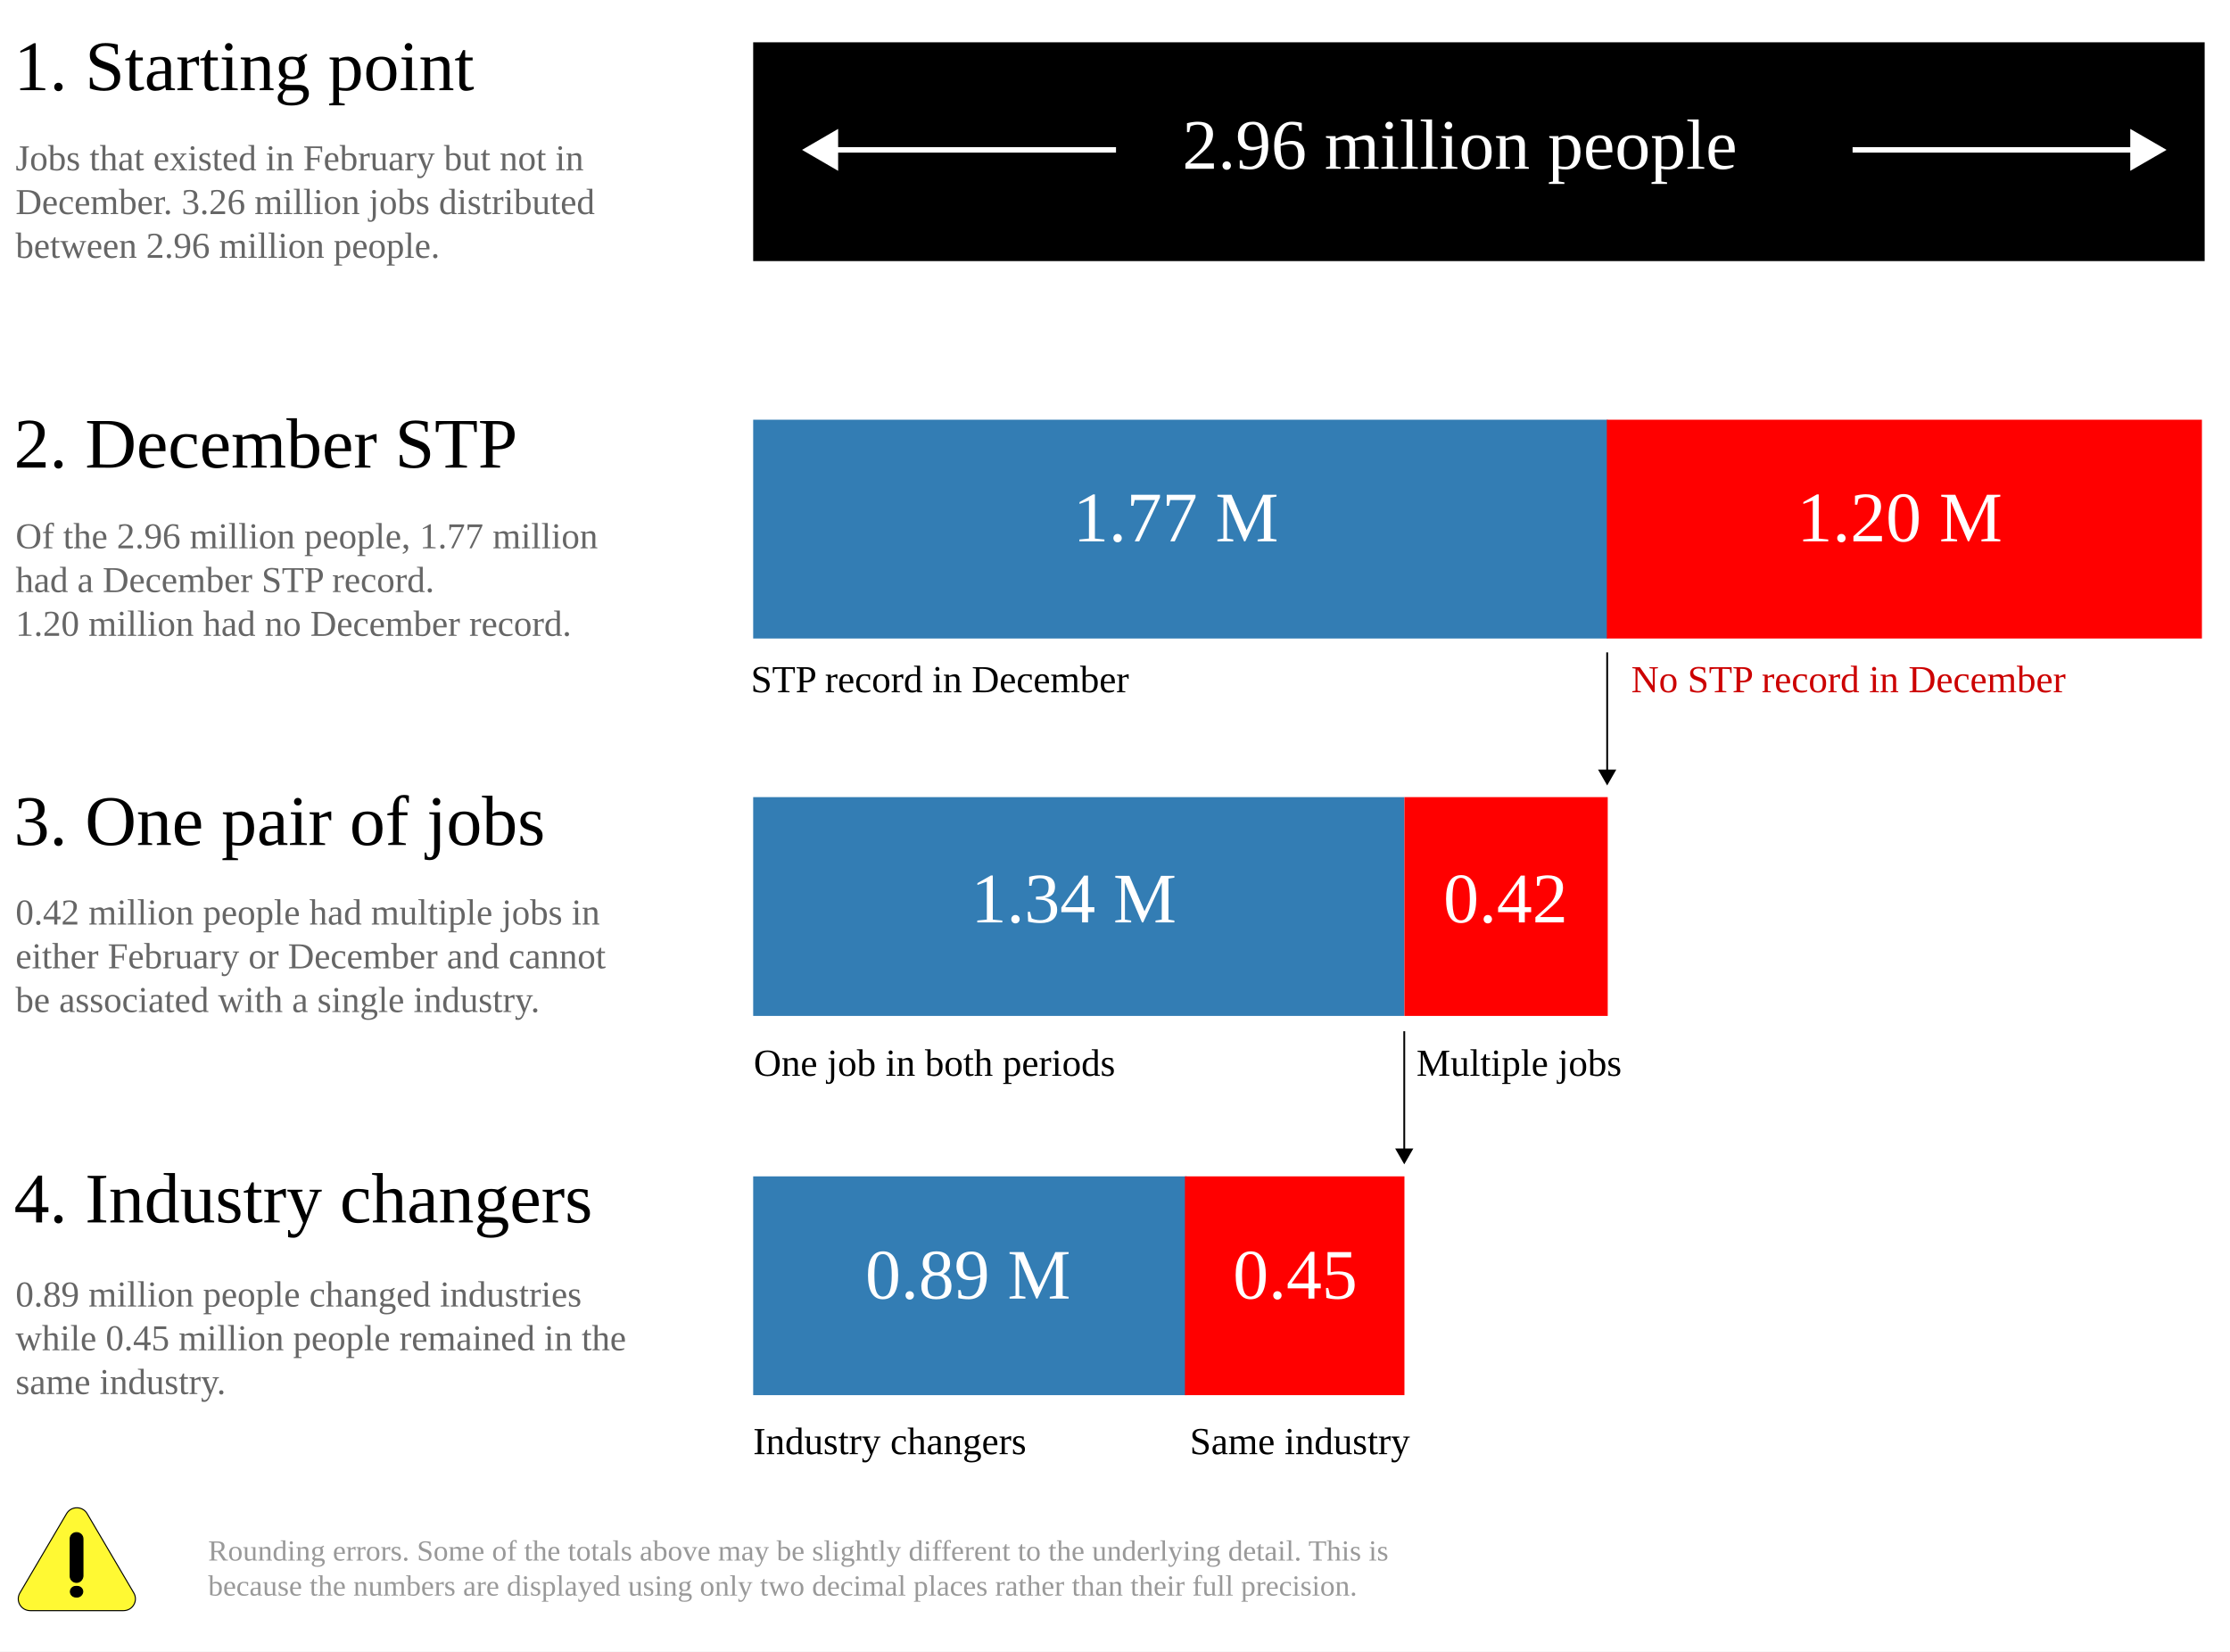
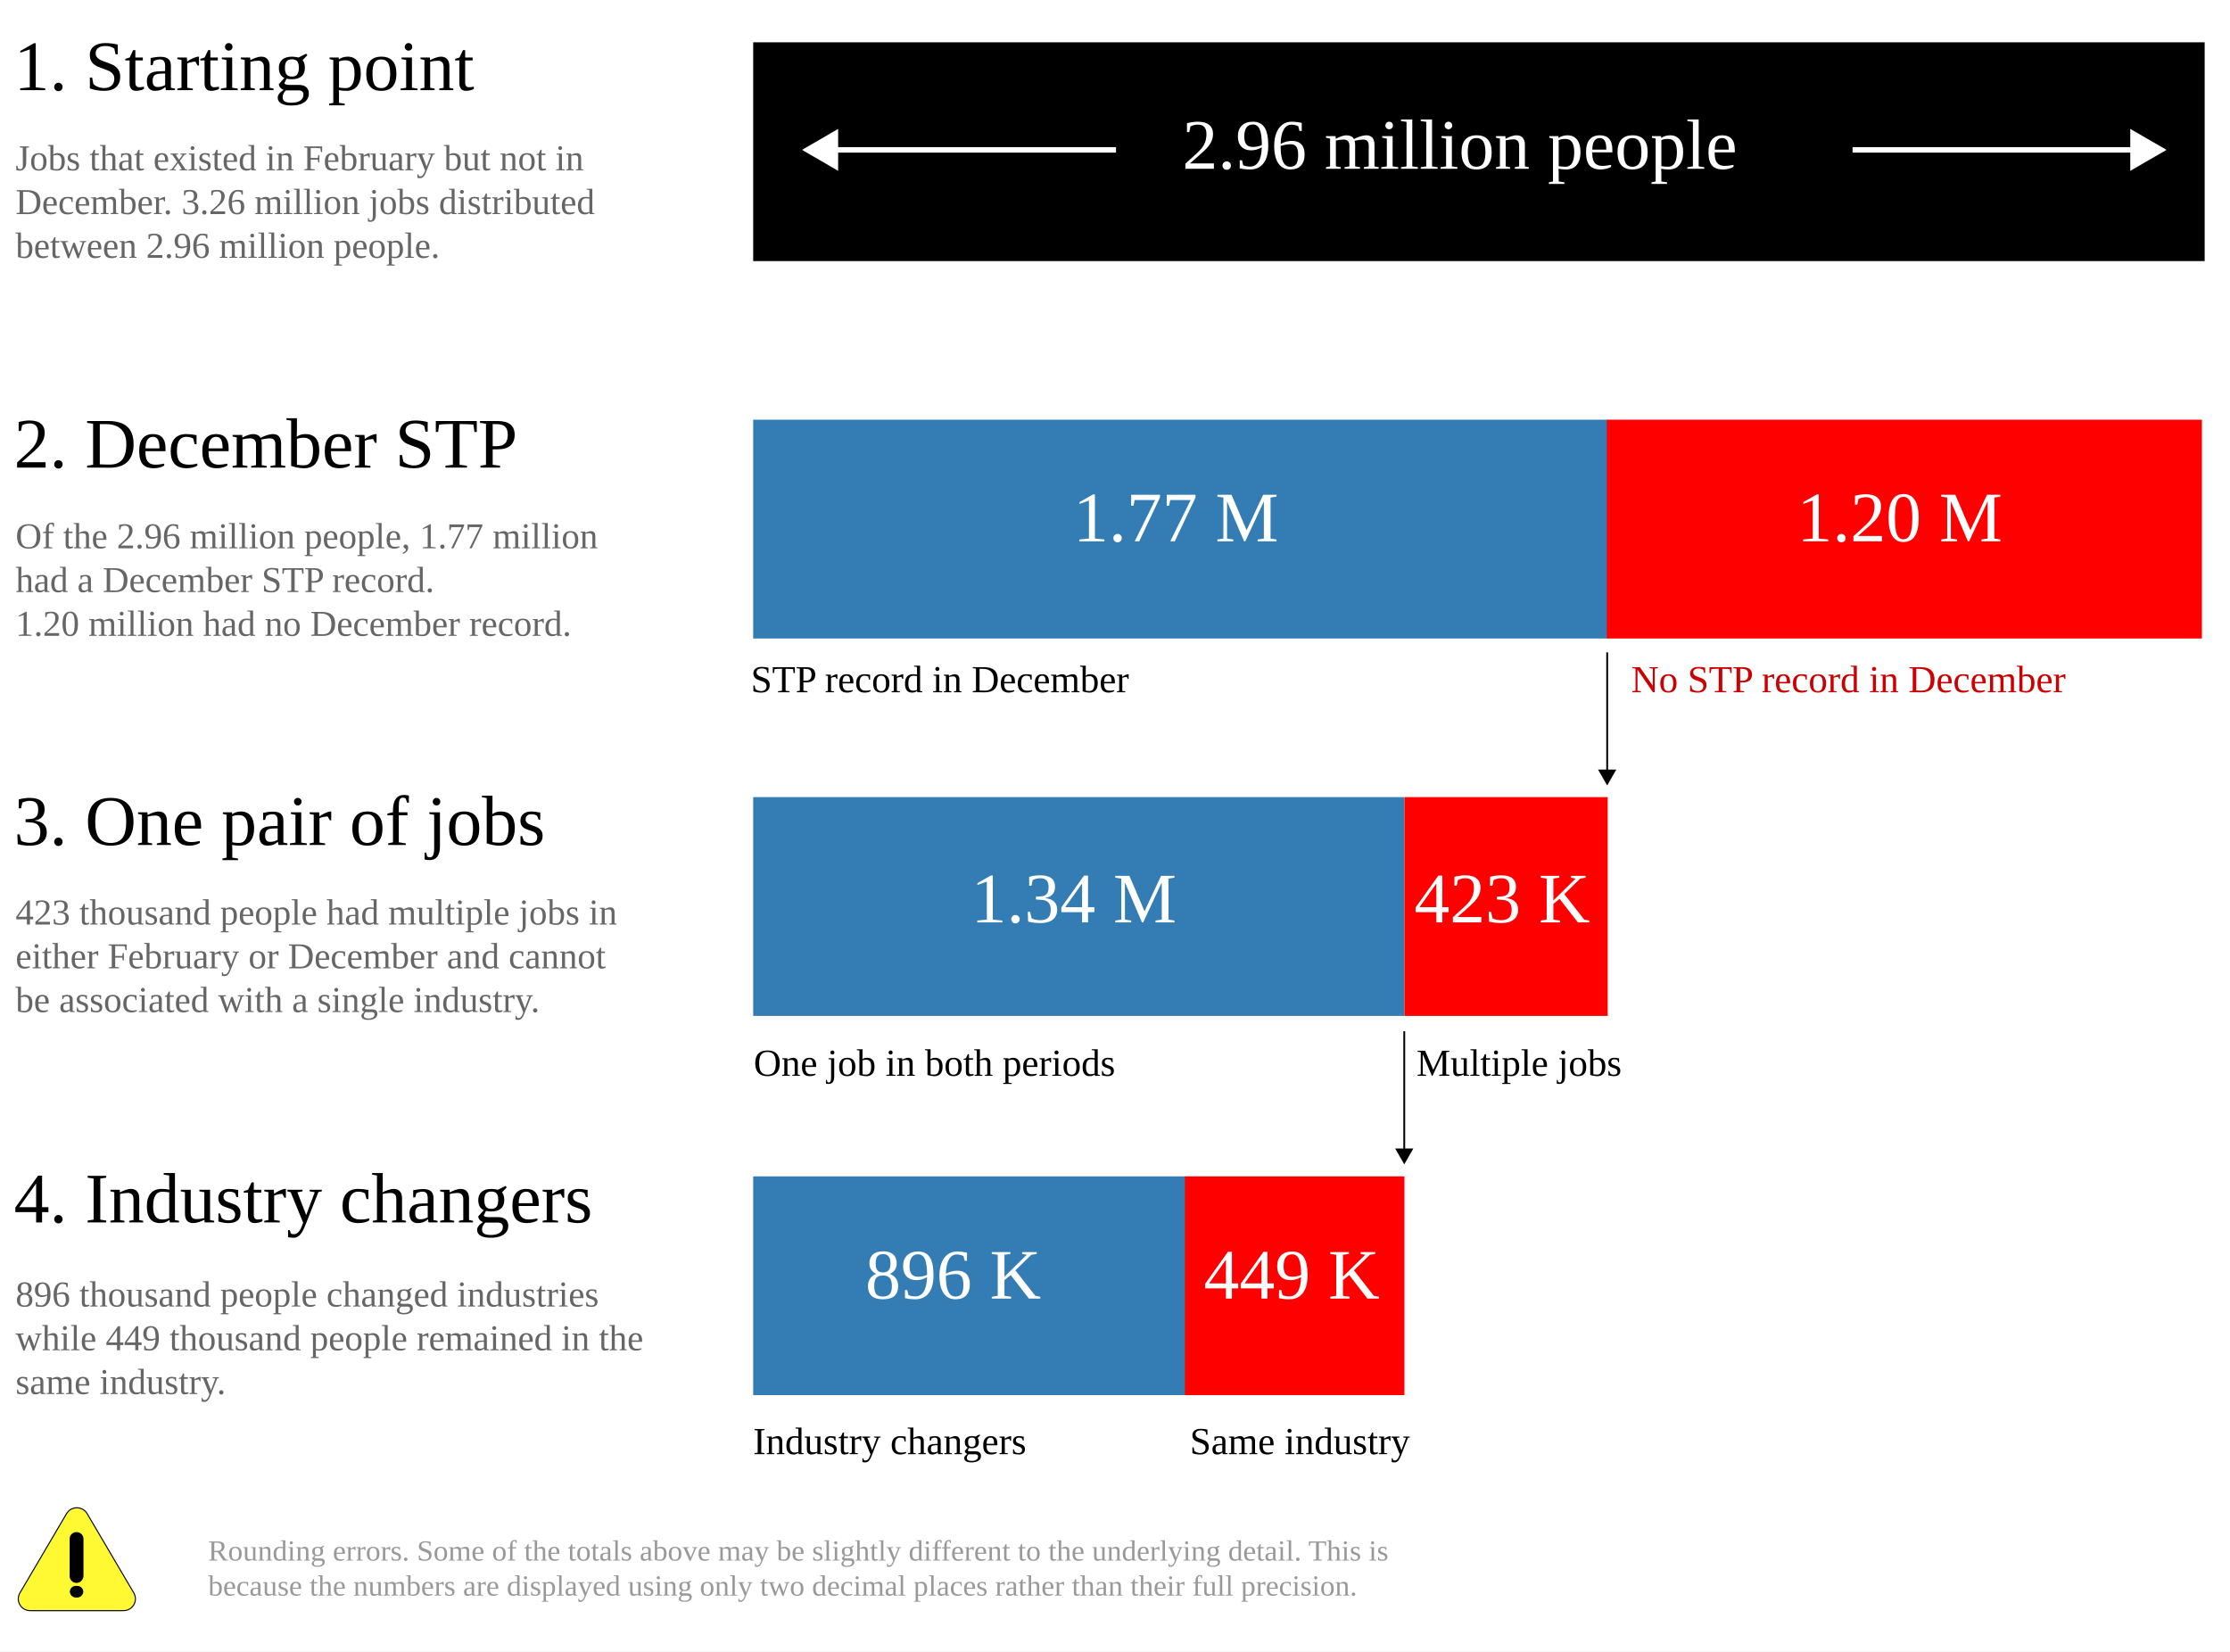
<svg xmlns="http://www.w3.org/2000/svg" version="1.1" x="0px" y="0px" viewBox="0 0 1223.1 905.8" style="enable-background:new 0 0 1223.1 905.8;" xml:space="preserve">
  <style type="text/css">

.sa0{fill:#FFFFFF;}
.sa1{fill:none;stroke:#000000;stroke-width:0.373;stroke-miterlimit:10;}
.sa2{fill:#FFF933;stroke:#000000;stroke-width:0.571;stroke-miterlimit:10;}
.sa3{stroke:#000000;stroke-width:0.571;stroke-miterlimit:10;}
.st4{font-family:'Helvetica-Light';}
.st5{font-size:22px;}
.st6{font-family:'Helvetica';}
.st7{font-size:25px;}
.st8{fill:#FFFFFF;stroke:#000000;stroke-miterlimit:10;}
.sa9{fill:#FF0000;}
.sa10{fill:#337DB4;}
.sa12{fill:none;stroke:#FFFFFF;stroke-width:3;stroke-miterlimit:10;}
.sa13{font-size:39px;}
.sa14{fill:#FFFFFF;stroke:#000000;stroke-miterlimit:10;}
.sa18{font-size:21px;}
.sa19{fill:#CC0000;}
.sa20{fill:#000000;}
.sa30{fill:#999999;}
.sa31{font-size:16px;}
.sa32{font-size:39px;}
.sa33{fill:none;}
.sa34{font-size:20px;}
.sa35{fill:#666666;}

</style>
  <g id="background_rectangle">
    <rect class="sa0" x="0" y="0" width="1223.1" height="905.8" />
  </g>
  <g id="warning_symbol">
    <path class="sa2" d="M36.5,830.2l-25.6,43.5c-2.5,4.3,0.6,9.7,5.7,9.7h51.1c5.1,0,8.2-5.4,5.7-9.7l-25.6-43.5C45.3,825.9,39,825.9,36.5,830.2z" />
    <path class="sa3" d="M42.4,875.9h-0.8c-1.6,0-3-1.3-3-2.9l0,0c0-1.6,1.3-2.9,3-2.9h0.8c1.6,0,3,1.3,3,2.9l0,0C45.3,874.5,44,875.9,42.4,875.9z" />
    <path class="sa3" d="M42,867.9L42,867.9c-1.9,0-3.5-1.5-3.5-3.4V844c0-1.9,1.5-3.4,3.5-3.4l0,0c1.9,0,3.5,1.5,3.5,3.4v20.5C45.3,866.4,43.8,867.9,42,867.9z" />
  </g>
  <g id="data_rectangles">
    <rect x="413.1" y="23.2" class="sa20" width="796.1" height="120" />
    <rect x="413.1" y="230.2" class="sa10" width="468.7" height="120" />
    <rect x="881.3" y="230.2" class="sa9" width="326.4" height="120" />
    <rect x="413.1" y="437.2" class="sa10" width="357.2" height="120" />
    <rect x="770.3" y="437.2" class="sa9" width="111.5" height="120" />
    <rect x="413.1" y="645.2" class="sa10" width="237.8" height="120" />
    <rect x="649.9" y="645.2" class="sa9" width="120.4" height="120" />
  </g>
  <g id="step_1_arrows">
    <polygon class="sa0" points="459.7, 70.7 439.9, 82.2 459.7, 93.7" />
    <line class="sa12" x1="612.1" y1="82.2" x2="456.5" y2="82.2" />
    <polygon class="sa0" points="1168.4, 93.7 1188.3, 82.2 1168.4, 70.7" />
    <line class="sa12" x1="1016.1" y1="82.2" x2="1171.8" y2="82.2" />
  </g>
  <g id="rectangle_text">
    <text transform="matrix(1 0 0 1 648.4478 92.5786)" class="sa0 sa7 sa13">2.96 million people</text>
    <text transform="matrix(1 0 0 1 588.5901 296.9075)" class="sa0 sa7 sa13">1.77 M</text>
    <text transform="matrix(1 0 0 1 985.5903 296.9078)" class="sa0 sa7 sa13">1.20 M</text>
    <text transform="matrix(1 0 0 1 532.5903 505.9073)" class="sa0 sa7 sa13">1.34 M</text>
-     <text transform="matrix(1 0 0 1 791.6534 505.9075)" class="sa0 sa7 sa13">0.42</text>
-     <text transform="matrix(1 0 0 1 474.5903 712.2468)" class="sa0 sa7 sa13">0.89 M</text>
-     <text transform="matrix(1 0 0 1 676.2523 712.2469)" class="sa0 sa7 sa13">0.45</text>
+     <text transform="matrix(1 0 0 1 775.6534  505.9075)" class="sa0 sa7 sa13">423 K</text>
+     <text transform="matrix(1 0 0 1 474.5903 712.2468)" class="sa0 sa7 sa13">896 K</text>
+     <text transform="matrix(1 0 0 1 660.252 712.2469)" class="sa0 sa7 sa13">449 K</text>
  </g>
  <g id="down_arrows">
    <line class="sa14" x1="770.2" y1="565.6" x2="770.2" y2="632.4" />
    <polygon class="sa20" points="765.2, 629.9 770.2, 638.6 775.2, 629.9" />
    <line class="sa14" x1="881.5" y1="357.8" x2="881.5" y2="424.6" />
    <polygon class="sa20" points="876.5, 422.1, 881.5, 430.8 886.5, 422.1" />
  </g>
  <g id="rectangle_comments">
    <text transform="matrix(1 0 0 1 411.8057 379.6733)" class="sa5 sa18">STP record in December</text>
    <text transform="matrix(1 0 0 1 894.6696 379.6734)" class="sa5 sa18 sa19">No STP record in December</text>
    <text transform="matrix(1 0 0 1 776.8792 590.0461)" class="sa5 sa18">Multiple jobs</text>
    <text transform="matrix(1 0 0 1 413.3852 590.0463)" class="sa5 sa18">One job in both periods</text>
    <text transform="matrix(1 0 0 1 413.0571 797.5519)" class="sa5 sa18">Industry changers</text>
    <text transform="matrix(1 0 0 1 652.5934 797.5519)" class="sa5 sa18">Same industry</text>
  </g>
  <g id="disclaimer">
    <rect x="114.2" y="844.4" class="sa4 sa0" width="735.1" height="47" />
    <text transform="matrix(1.0183 0 0 1 114.1582 855.917)">
      <tspan x="0" y="0" class="sa4 sa30 sa31">Rounding errors. Some of the totals above may be slightly different to the underlying detail. This is</tspan>
      <tspan x="704.2" y="0" class="sa4 sa30 sa31" />
      <tspan x="0" y="19.2" class="sa4 sa30 sa31">because the numbers are displayed using only two decimal places rather than their full precision.</tspan>
    </text>
  </g>
  <g id="step_headings">
    <text transform="matrix(1 0 0 1 7.6582 49.4501)" class="sa32 sa20">1. Starting point</text>
    <text transform="matrix(1 0 0 1 7.6582 256.4501)" class="sa32 sa20">2. December STP</text>
    <text transform="matrix(1 0 0 1 7.6582 463.4501)" class="sa32 sa20">3. One pair of jobs</text>
    <text transform="matrix(1 0 0 1 7.6582 670.4501)" class="sa32 sa20">4. Industry changers</text>
  </g>
  <g id="step_1_text">
    <rect x="8.5" y="79" class="sa33" width="356.6" height="79.8" />
    <text transform="matrix(1 0 0 1 8.52 93.4038)">
      <tspan x="0" y="0" class="sa4 sa34 sa35">Jobs that existed in February but not in</tspan>
      <tspan x="0" y="24" class="sa4 sa34 sa35">December. 3.26 million jobs distributed</tspan>
      <tspan x="0" y="48" class="sa4 sa34 sa35">between 2.96 million people.</tspan>
    </text>
  </g>
  <g id="step_2_text">
    <rect x="8.5" y="286.3" class="sa33" width="356.6" height="79.8" />
    <text transform="matrix(1 0 0 1 8.52 300.7269)">
      <tspan x="0" y="0" class="sa4 sa34 sa35">Of the 2.96 million people, 1.77 million</tspan>
      <tspan x="0" y="24" class="sa4 sa34 sa35">had a December STP record.</tspan>
      <tspan x="0" y="48" class="sa4 sa34 sa35">1.20 million had no December record.</tspan>
    </text>
  </g>
  <g id="step_3_text">
    <rect x="8.5" y="492.7" class="sa33" width="373.8" height="83.2" />
    <text transform="matrix(1 0 0 1 8.52 507.0745)">
-       <tspan x="0" y="0" class="sa4 sa34 sa35">0.42 million people had multiple jobs in</tspan>
+       <tspan x="0" y="0" class="sa4 sa34 sa35">423 thousand people had multiple jobs in</tspan>
      <tspan x="0" y="24" class="sa4 sa34 sa35">either February or December and cannot</tspan>
      <tspan x="0" y="48" class="sa4 sa34 sa35">be associated with a single industry.</tspan>
    </text>
  </g>
  <g id="step_4_text">
    <rect x="8.5" y="702.2" class="sa33" width="373.8" height="83.2" />
    <text transform="matrix(1 0 0 1 8.52 716.5844)">
-       <tspan x="0" y="0" class="sa4 sa34 sa35">0.89 million people changed industries</tspan>
-       <tspan x="0" y="24" class="sa4 sa34 sa35">while 0.45 million people remained in the</tspan>
+       <tspan x="0" y="0" class="sa4 sa34 sa35">896 thousand people changed industries</tspan>
+       <tspan x="0" y="24" class="sa4 sa34 sa35">while 449 thousand people remained in the</tspan>
      <tspan x="0" y="48" class="sa4 sa34 sa35">same industry.</tspan>
    </text>
  </g>
</svg>
